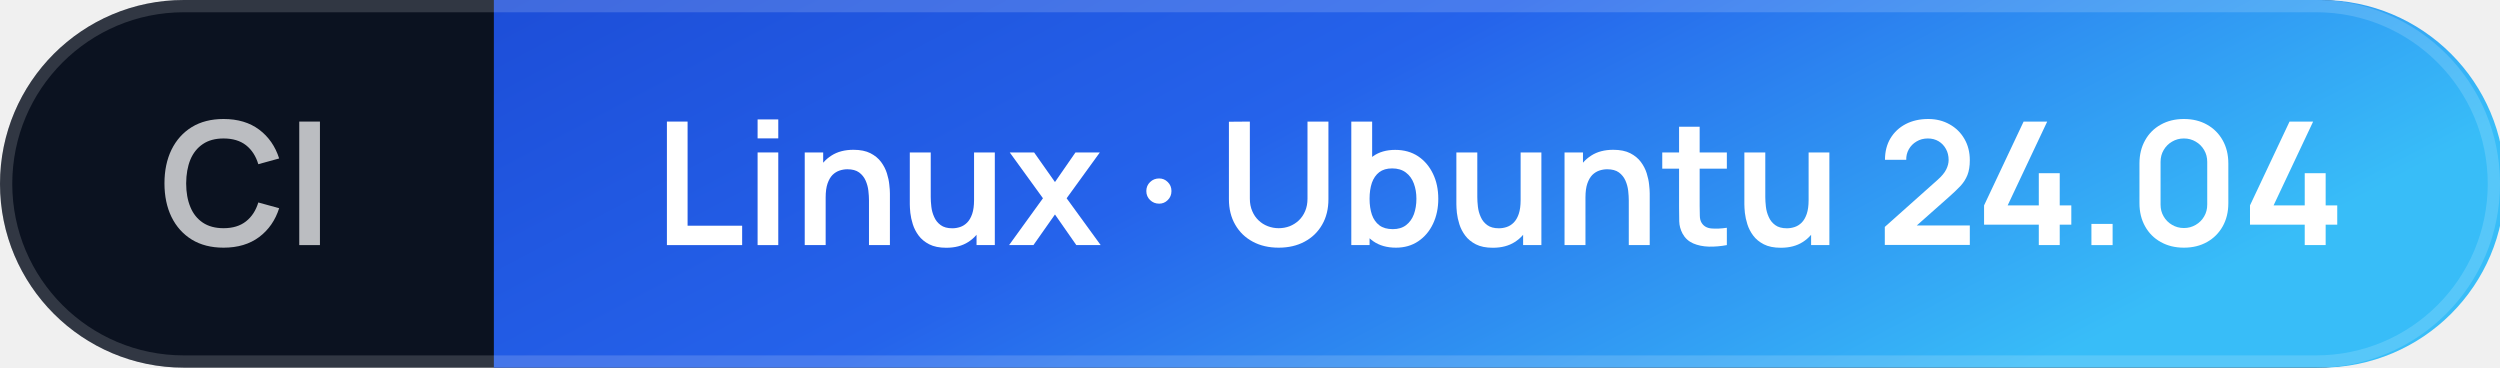
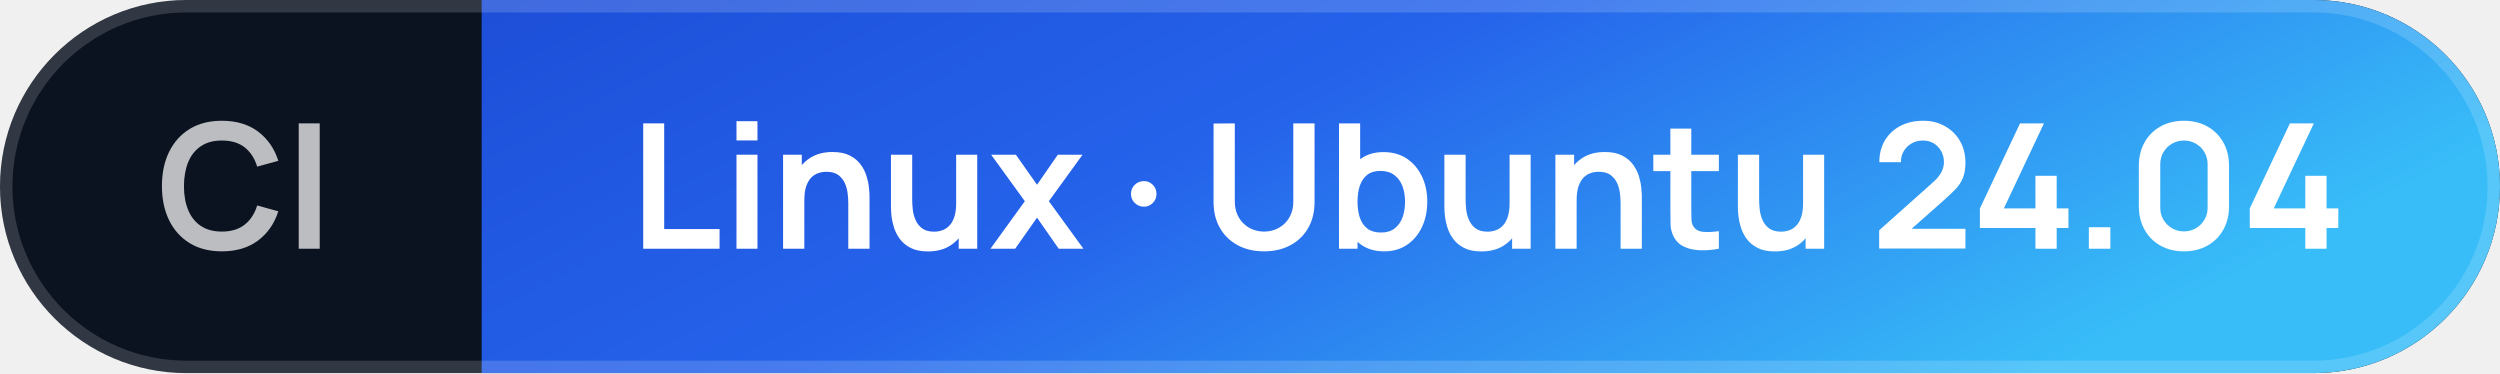
- <svg xmlns="http://www.w3.org/2000/svg" width="204" height="30" viewBox="0 0 204 30" role="img" aria-labelledby="t d">
+ <svg xmlns="http://www.w3.org/2000/svg" width="201.02" height="30" viewBox="0 0 201.02 30" role="img" aria-labelledby="t d">
  <defs>
    <linearGradient id="cta" x1="0" y1="0" x2="1" y2="0.35">
      <stop offset="0" stop-color="#1D4ED8" />
      <stop offset=".45" stop-color="#2563EB" />
      <stop offset="1.4" stop-color="#38BDF8" />
    </linearGradient>
    <path id="M-C" d="M749 -30Q533 -30 379 64Q225 159 142 328Q60 497 60 720Q60 943 142 1112Q225 1281 379 1376Q533 1470 749 1470Q998 1470 1164 1346Q1330 1221 1397 1010L1154 943Q1112 1084 1011 1164Q910 1243 749 1243Q604 1243 508 1178Q411 1113 362 996Q314 878 313 720Q313 562 362 444Q410 327 507 262Q604 197 749 197Q910 197 1011 277Q1112 357 1154 497L1397 430Q1330 219 1164 94Q998 -30 749 -30Z" />
    <path id="M-I" d="M160 0V1440H401V0Z" />
    <path id="M-L" d="M160 0V1440H401V226H1037V0Z" />
    <path id="M-i" d="M160 1244V1465H401V1244ZM160 0V1080H401V0Z" />
    <path id="M-n" d="M887 0V520Q887 571 880 633Q873 695 848 752Q822 810 772 847Q721 884 635 884Q589 884 544 869Q499 854 462 818Q426 781 404 718Q382 654 382 555L239 616Q239 754 292 866Q346 978 450 1044Q554 1111 706 1111Q826 1111 904 1071Q982 1031 1028 969Q1074 907 1096 837Q1118 767 1124 704Q1131 642 1131 603V0ZM138 0V1080H353V745H382V0Z" />
    <path id="M-u" d="M545 -31Q425 -31 347 9Q269 49 223 111Q177 173 155 243Q133 313 126 376Q120 438 120 477V1080H364V560Q364 510 371 448Q378 385 404 328Q429 270 480 233Q530 196 616 196Q662 196 707 211Q752 226 788 262Q825 299 847 363Q869 427 869 525L1012 464Q1012 326 958 214Q905 102 801 36Q697 -31 545 -31ZM898 0V335H869V1080H1111V0Z" />
    <path id="M-x" d="M20 0 415 546 28 1080H312L555 735L794 1080H1078L691 546L1088 0H804L555 357L304 0Z" />
    <path id="M-periodcentered" d="M270 483Q207 483 164 525Q120 567 120 630Q120 693 164 735Q207 777 270 777Q328 777 370 735Q413 693 413 630Q413 567 370 525Q328 483 270 483Z" />
    <path id="M-U" d="M720 -30Q548 -30 418 40Q287 110 214 237Q140 364 140 535V1438L384 1440V541Q384 460 412 396Q439 332 486 288Q533 243 594 220Q655 197 720 197Q787 197 848 220Q908 244 955 288Q1002 333 1029 397Q1056 461 1056 541V1440H1300V535Q1300 364 1226 237Q1153 110 1022 40Q892 -30 720 -30Z" />
    <path id="M-b" d="M659 -30Q501 -30 394 45Q287 120 233 250Q179 379 179 540Q179 703 233 832Q287 961 392 1036Q496 1110 650 1110Q803 1110 916 1036Q1028 961 1090 832Q1152 704 1152 540Q1152 378 1091 249Q1030 120 919 45Q808 -30 659 -30ZM138 0V1440H381V758H351V0ZM622 186Q716 186 777 233Q838 280 868 360Q897 441 897 540Q897 638 867 718Q837 799 774 846Q711 894 614 894Q522 894 464 850Q406 805 378 726Q351 646 351 540Q351 435 378 355Q406 275 466 230Q525 186 622 186Z" />
    <path id="M-t" d="M773 0Q666 -20 564 -18Q461 -15 380 20Q299 56 257 133Q220 203 218 276Q216 349 216 441V1380H456V455Q456 390 458 341Q459 292 478 261Q514 201 593 194Q672 187 773 202ZM20 891V1080H773V891Z" />
    <path id="M-two" d="M100 2V212L716 761Q788 825 816 882Q844 939 844 992Q844 1064 813 1120Q782 1177 728 1210Q673 1243 602 1243Q527 1243 470 1208Q412 1174 380 1117Q348 1060 350 994H102Q102 1138 166 1245Q231 1352 344 1411Q458 1470 607 1470Q745 1470 855 1408Q965 1347 1028 1238Q1091 1130 1091 989Q1091 886 1063 816Q1035 746 980 687Q924 628 842 556L405 169L383 229H1091V2Z" />
    <path id="M-four" d="M738 0V238H100V463L561 1440H836L375 463H738V838H982V463H1117V238H982V0Z" />
    <path id="M-period" d="M180 0V247H427V0Z" />
    <path id="M-zero" d="M658 -30Q505 -30 388 36Q271 101 206 218Q140 335 140 488V952Q140 1105 206 1222Q271 1339 388 1404Q505 1470 658 1470Q811 1470 928 1404Q1044 1339 1110 1222Q1176 1105 1176 952V488Q1176 335 1110 218Q1044 101 928 36Q811 -30 658 -30ZM658 199Q734 199 796 236Q858 272 894 334Q930 395 930 471V970Q930 1047 894 1108Q858 1170 796 1206Q734 1243 658 1243Q582 1243 520 1206Q458 1170 422 1108Q386 1047 386 970V471Q386 395 422 334Q458 272 520 236Q582 199 658 199Z" />
  </defs>
-   <rect width="204" height="30" rx="15" fill="#0B1220" />
-   <path d="M40.3 0 H189.4 a15 15 0 0 1 0 30 H40.3 Z" fill="url(#cta)" />
+   <rect width="201.02" height="30" rx="15" fill="#0B1220" />
+   <path d="M38.73 0 H186.02 a15 15 0 0 1 0 30 H38.73 Z" fill="url(#cta)" />
  <g fill="#FFFFFF" fill-opacity="0.72">
-     <use href="#M-C" transform="matrix(0.007 0 0 -0.007 13.0 20.0)" />
-     <use href="#M-I" transform="matrix(0.007 0 0 -0.007 23.3 20.0)" />
+     <use href="#M-C" transform="matrix(0.007 0 0 -0.007 12.6 20.0)" />
+     <use href="#M-I" transform="matrix(0.007 0 0 -0.007 22.9 20.0)" />
  </g>
  <g fill="#FFFFFF">
-     <use href="#M-L" transform="matrix(0.007 0 0 -0.007 53.3 20.0)" />
-     <use href="#M-i" transform="matrix(0.007 0 0 -0.007 60.7 20.0)" />
-     <use href="#M-n" transform="matrix(0.007 0 0 -0.007 64.7 20.0)" />
-     <use href="#M-u" transform="matrix(0.007 0 0 -0.007 73.4 20.0)" />
-     <use href="#M-x" transform="matrix(0.007 0 0 -0.007 82.2 20.0)" />
-     <use href="#M-periodcentered" transform="matrix(0.007 0 0 -0.007 92.7 20.0)" />
-     <use href="#M-U" transform="matrix(0.007 0 0 -0.007 99.3 20.0)" />
-     <use href="#M-b" transform="matrix(0.007 0 0 -0.007 109.3 20.0)" />
-     <use href="#M-u" transform="matrix(0.007 0 0 -0.007 118.0 20.0)" />
-     <use href="#M-n" transform="matrix(0.007 0 0 -0.007 126.7 20.0)" />
-     <use href="#M-t" transform="matrix(0.007 0 0 -0.007 135.5 20.0)" />
-     <use href="#M-u" transform="matrix(0.007 0 0 -0.007 141.5 20.0)" />
-     <use href="#M-two" transform="matrix(0.007 0 0 -0.007 153.1 20.0)" />
-     <use href="#M-four" transform="matrix(0.007 0 0 -0.007 161.2 20.0)" />
-     <use href="#M-period" transform="matrix(0.007 0 0 -0.007 169.4 20.0)" />
-     <use href="#M-zero" transform="matrix(0.007 0 0 -0.007 173.6 20.0)" />
-     <use href="#M-four" transform="matrix(0.007 0 0 -0.007 182.9 20.0)" />
+     <use href="#M-L" transform="matrix(0.007 0 0 -0.007 50.6 20.0)" />
+     <use href="#M-i" transform="matrix(0.007 0 0 -0.007 58.1 20.0)" />
+     <use href="#M-n" transform="matrix(0.007 0 0 -0.007 62.0 20.0)" />
+     <use href="#M-u" transform="matrix(0.007 0 0 -0.007 70.8 20.0)" />
+     <use href="#M-x" transform="matrix(0.007 0 0 -0.007 79.5 20.0)" />
+     <use href="#M-periodcentered" transform="matrix(0.007 0 0 -0.007 90.1 20.0)" />
+     <use href="#M-U" transform="matrix(0.007 0 0 -0.007 96.6 20.0)" />
+     <use href="#M-b" transform="matrix(0.007 0 0 -0.007 106.7 20.0)" />
+     <use href="#M-u" transform="matrix(0.007 0 0 -0.007 115.3 20.0)" />
+     <use href="#M-n" transform="matrix(0.007 0 0 -0.007 124.1 20.0)" />
+     <use href="#M-t" transform="matrix(0.007 0 0 -0.007 132.8 20.0)" />
+     <use href="#M-u" transform="matrix(0.007 0 0 -0.007 138.9 20.0)" />
+     <use href="#M-two" transform="matrix(0.007 0 0 -0.007 150.4 20.0)" />
+     <use href="#M-four" transform="matrix(0.007 0 0 -0.007 158.5 20.0)" />
+     <use href="#M-period" transform="matrix(0.007 0 0 -0.007 166.7 20.0)" />
+     <use href="#M-zero" transform="matrix(0.007 0 0 -0.007 171.0 20.0)" />
+     <use href="#M-four" transform="matrix(0.007 0 0 -0.007 180.2 20.0)" />
  </g>
-   <rect x=".5" y=".5" width="203" height="29" rx="14.5" fill="none" stroke="#FFFFFF" stroke-opacity=".16" />
+   <rect x=".5" y=".5" width="200.02" height="29" rx="14.5" fill="none" stroke="#FFFFFF" stroke-opacity=".16" />
</svg>
